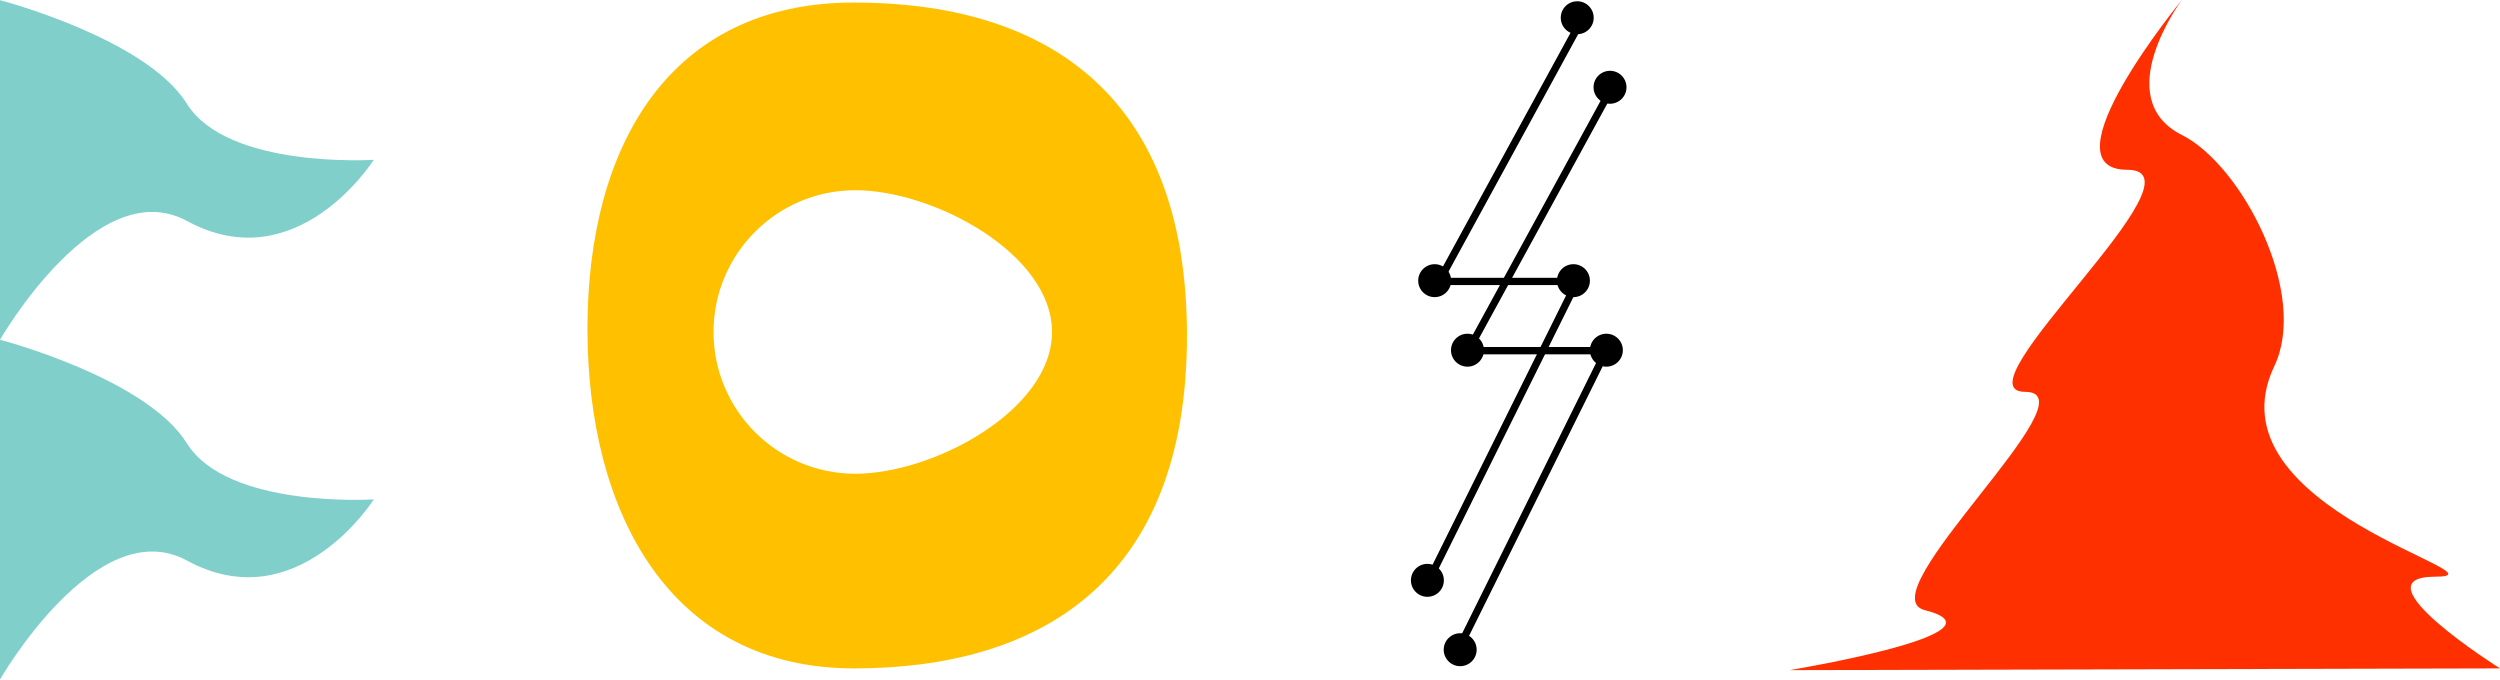
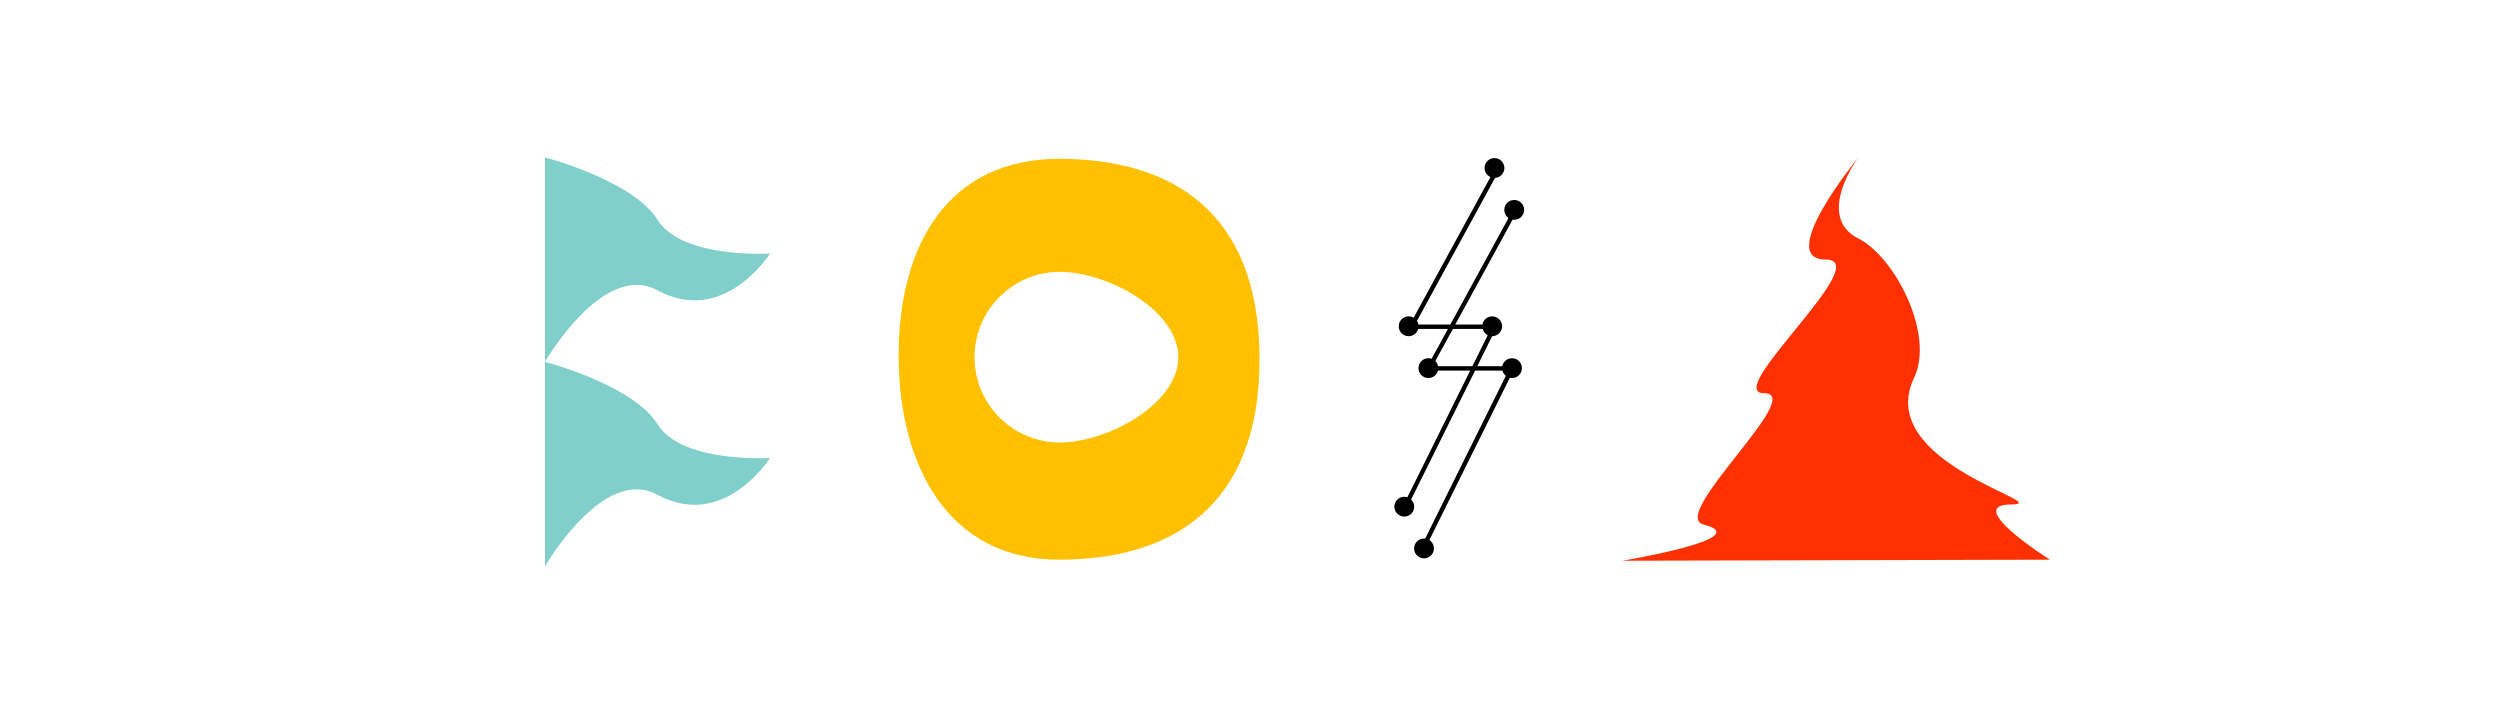
- <svg xmlns="http://www.w3.org/2000/svg" version="1.1" id="logo" x="0px" y="0px" viewBox="-20.4 183 1578.4 429" enable-background="new -20.4 183 1578.4 429" xml:space="preserve">
+ <svg xmlns="http://www.w3.org/2000/svg" version="1.1" id="logo" x="0px" y="0px" viewBox="-592 18 2622 756" enable-background="new -592 18 2622 756" xml:space="preserve">
  <g id="letters">
    <g id="id:A_x3B_">
      <path fill="#FF3000" d="M1558,605l-448.6,1.1c0,0,142.3-23.5,85.4-37.9c-37.4-9.5,108.5-137.8,63.4-137.8s118.2-140.2,64.5-140.2    c-53.6,0,34.5-107.3,34.5-107.3s-46.4,62.1,0.1,85.4c37.6,18.9,80.1,100,58.2,145.9c-43.1,90.3,152,132.9,101.4,132.9    C1466.3,547.3,1558,605,1558,605z" />
    </g>
    <g id="id:SS_x3B_">
      <g id="s2">
        <g>
          <circle cx="901.5" cy="593.2" r="10.4" />
        </g>
        <g>
          <circle cx="993.8" cy="404.1" r="10.4" />
        </g>
        <g>
          <circle cx="906.1" cy="404.1" r="10.4" />
        </g>
        <g>
          <circle cx="996.1" cy="238.1" r="10.4" />
        </g>
        <g>
          <polygon points="903.8,591.1 899.7,589 990,406.7 902.7,406.7 996.4,235.2 1000.4,237.4 910.4,402.1 997.5,402.1     " />
        </g>
      </g>
      <g id="s1">
        <g>
          <circle cx="880.8" cy="549.4" r="10.4" />
        </g>
        <g>
          <circle cx="885.4" cy="360.2" r="10.4" />
        </g>
        <g>
          <circle cx="973" cy="360.2" r="10.4" />
        </g>
        <g>
          <circle cx="975.4" cy="194.2" r="10.4" />
        </g>
        <g>
          <polygon points="885.3,547.3 881.2,545.3 971.6,363 884.2,363 977.9,191.4 982,193.6 892,358.4 979,358.4     " />
        </g>
      </g>
    </g>
    <path id="id:O" fill="#FFC000" d="M518.8,184.6c-116.1,0-168.3,89.9-168.3,206S402.6,605,518.8,605S729,551,729,394.9   C729,238.1,634.9,184.6,518.8,184.6z M519.6,482.1c-49.5,0-89.5-40.1-89.5-89.5s40.1-89.5,89.5-89.5c49.5,0,124.2,40.1,124.2,89.5   S569,482.1,519.6,482.1z" />
    <g id="id:B_x3B_transparency:0_x3B_">
      <g>
        <path fill="#80CFCB" d="M-20.4,397.5V183.1c0,0,92.3,24.1,118,65.4s118,35.4,118,35.4s-48.3,76.5-118,38.6     C40.5,291.5-20.4,397.5-20.4,397.5z" />
      </g>
      <g id="id:B_x3B_transparency:0_x3B__1_">
        <g>
          <path fill="#80CFCB" d="M-20.4,612V397.5c0,0,92.3,24.1,118,65.4s118,35.4,118,35.4s-48.3,76.5-118,38.6      C40.5,505.9-20.4,612-20.4,612z" />
        </g>
      </g>
    </g>
  </g>
</svg>
